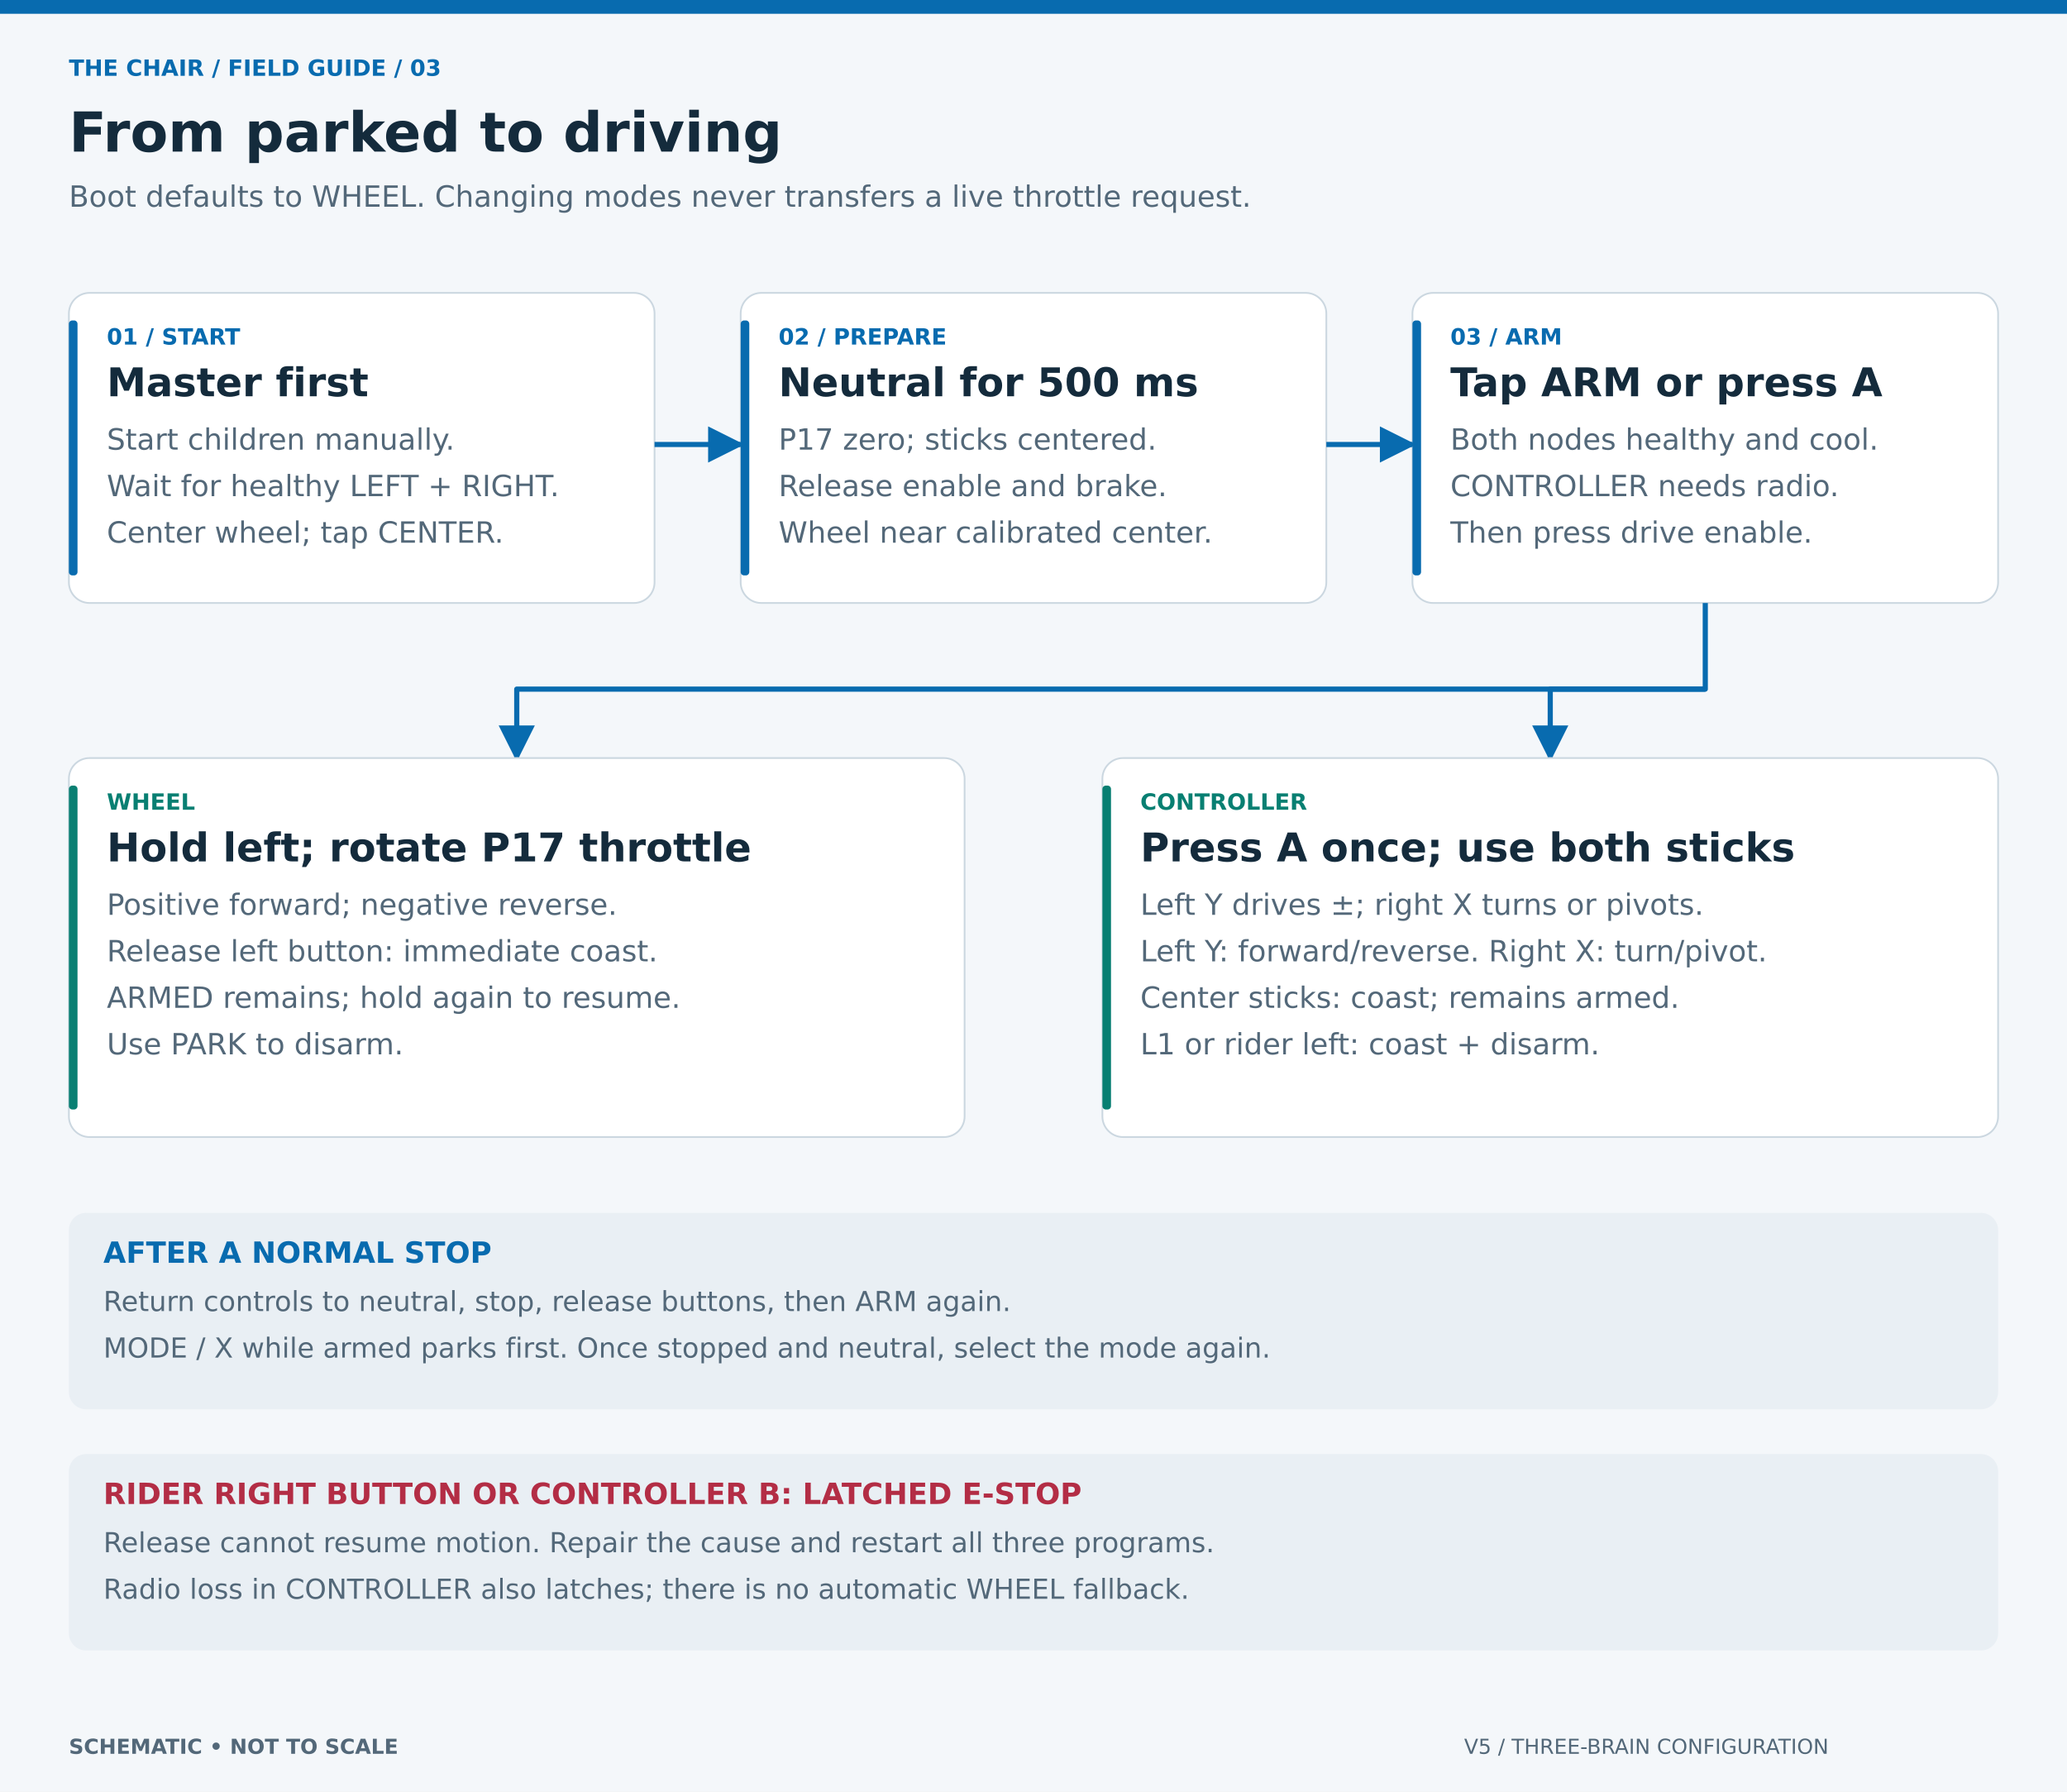
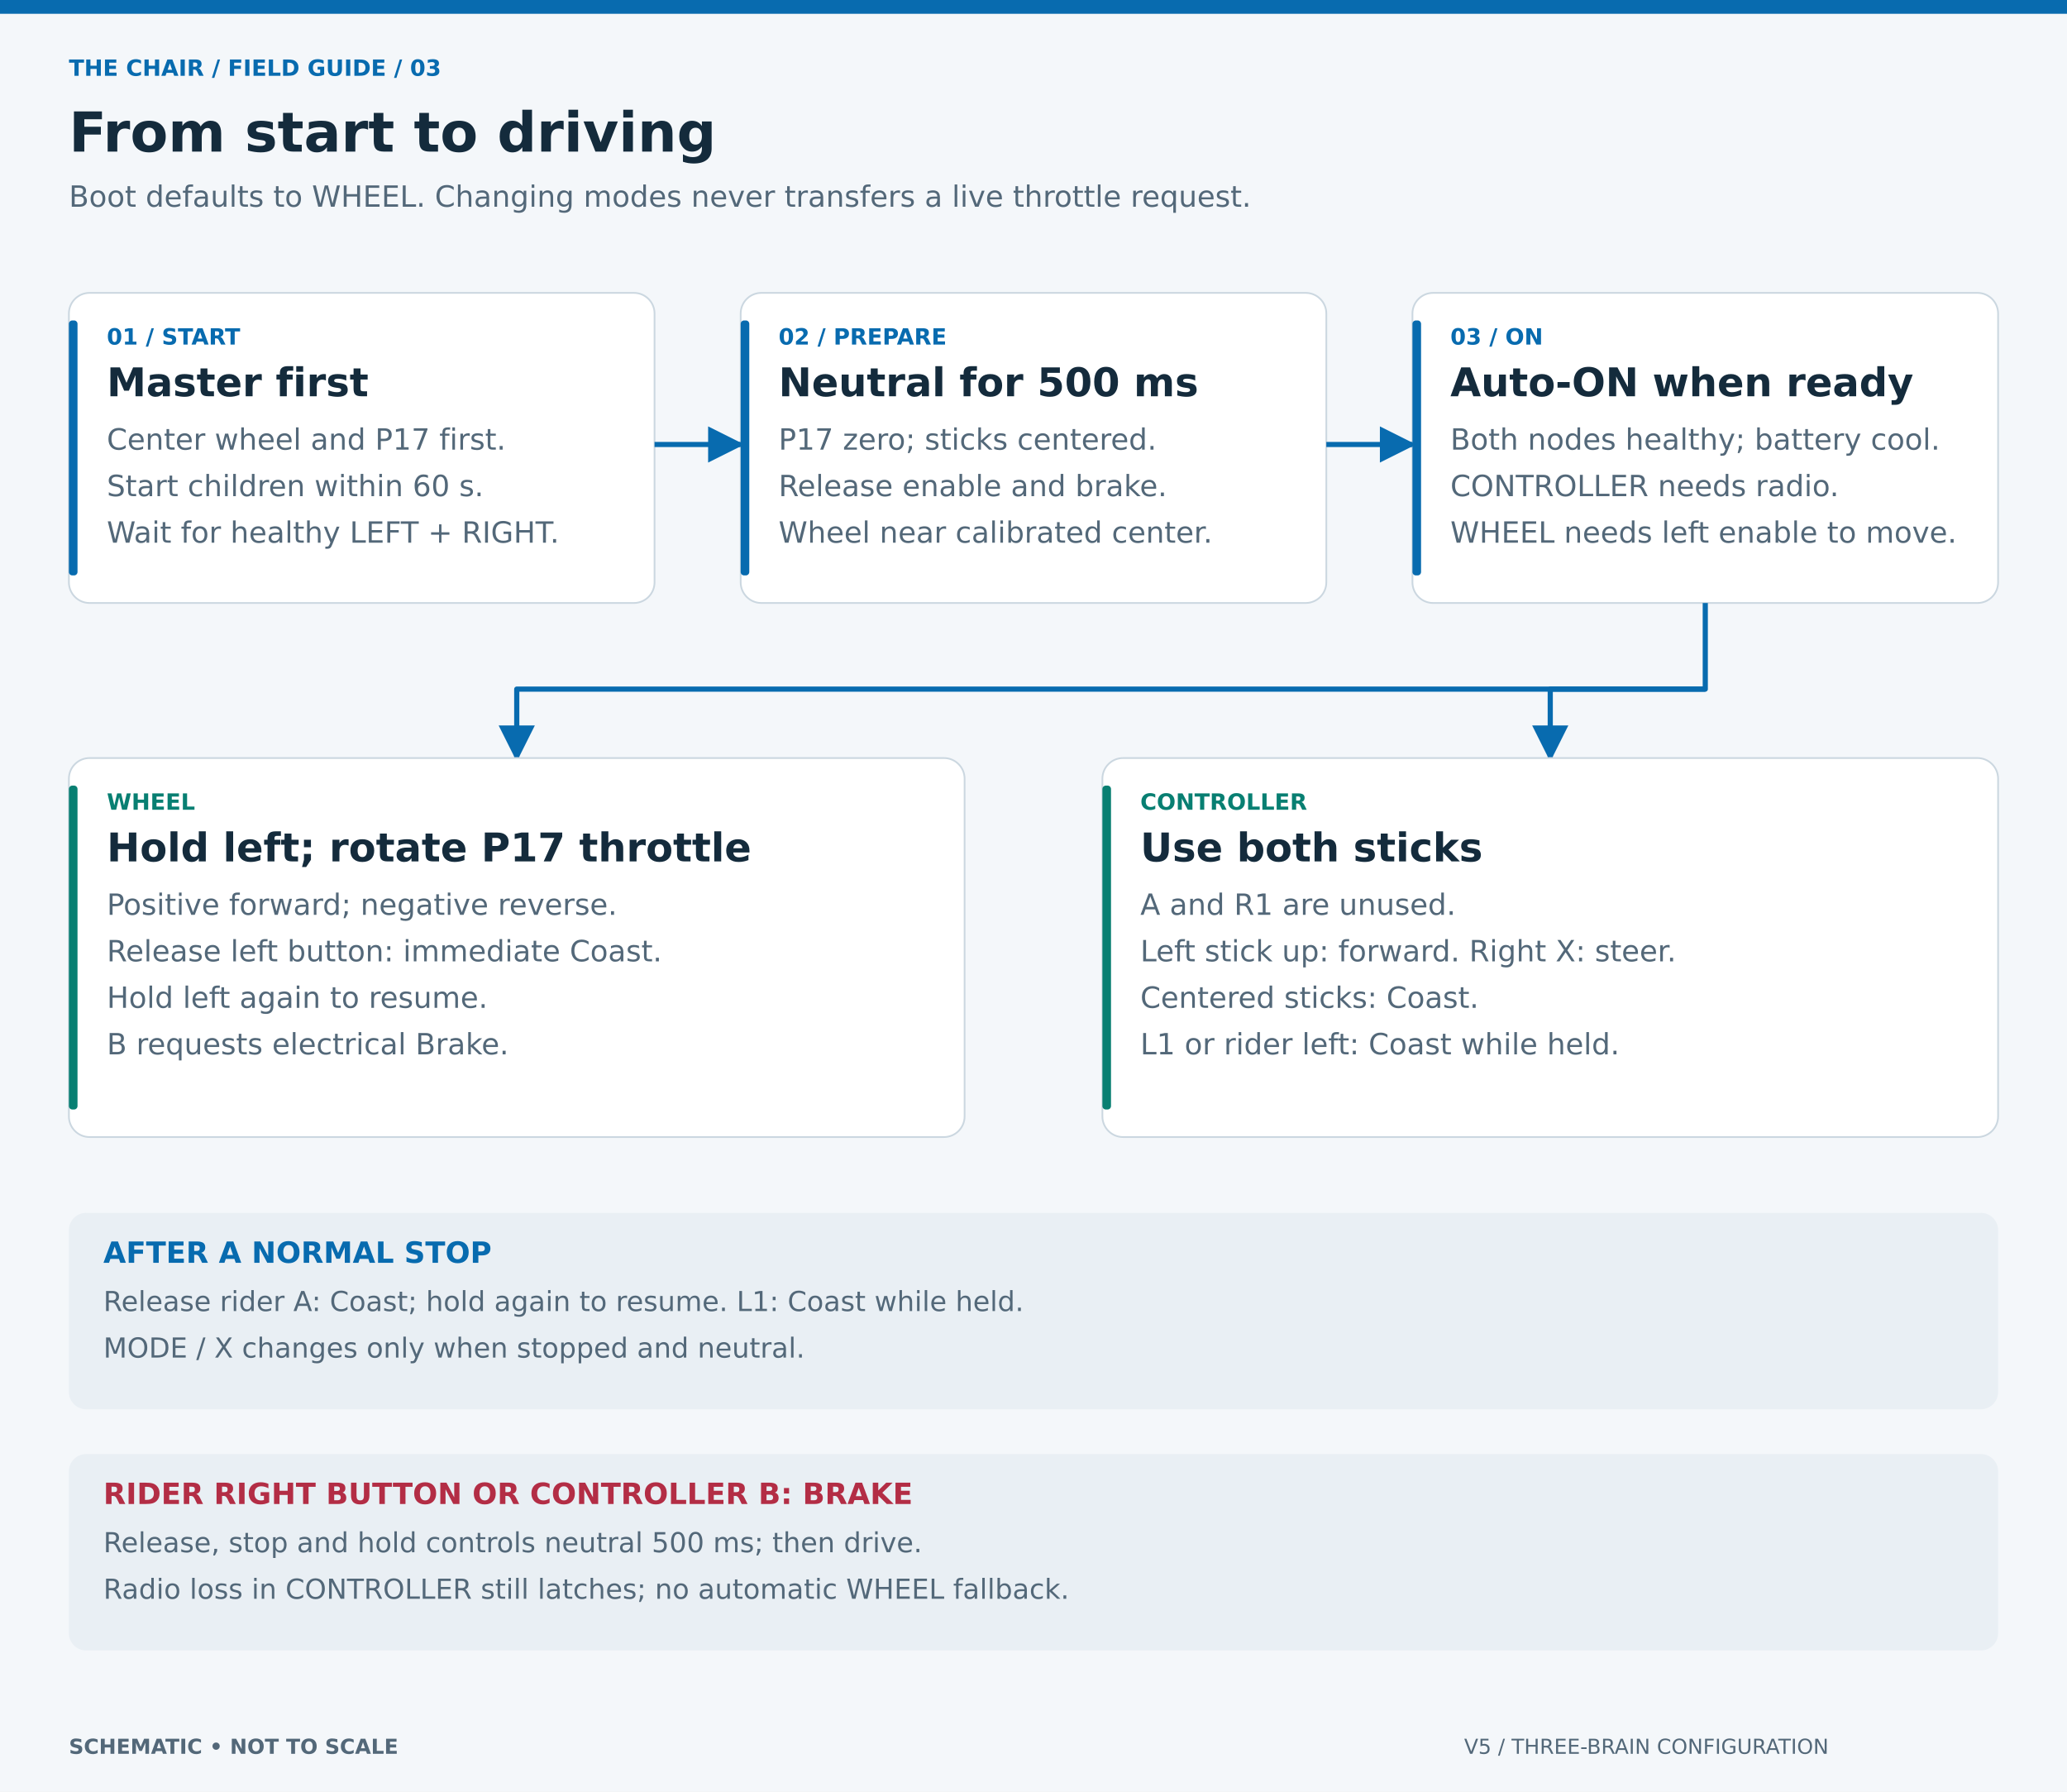
<svg xmlns="http://www.w3.org/2000/svg" width="1200" height="1040" viewBox="0 0 1200 1040" role="img" aria-labelledby="title desc">
  <defs>
    <marker id="arrow" viewBox="0 0 10 10" refX="9" refY="5" markerWidth="7" markerHeight="7" orient="auto-start-reverse">
      <path d="M0 0 L10 5 L0 10z" fill="context-stroke" />
    </marker>
  </defs>
  <rect width="1200" height="1040" fill="#f4f7fa" />
  <rect width="1200" height="8" fill="#086baf" />
  <text x="40" y="44" font-family="DejaVu Sans, sans-serif" font-size="13" font-weight="700" fill="#086baf">THE CHAIR   /   FIELD GUIDE   /   03</text>
-   <text x="40" y="88" font-family="DejaVu Sans, sans-serif" font-size="32" font-weight="700" fill="#142b3c">From parked to driving</text>
+   <text x="40" y="88" font-family="DejaVu Sans, sans-serif" font-size="32" font-weight="700" fill="#142b3c">From start to driving</text>
  <text x="40" y="120" font-family="DejaVu Sans, sans-serif" font-size="17" font-weight="400" fill="#536879">Boot defaults to WHEEL. Changing modes never transfers a live throttle request.</text>
  <rect x="40" y="170" width="340" height="180" rx="12" fill="white" stroke="#cbd7e0" />
  <rect x="40" y="186" width="5" height="148" rx="2" fill="#086baf" />
  <text x="62" y="200" font-family="DejaVu Sans, sans-serif" font-size="13" font-weight="700" fill="#086baf">01 / START</text>
  <text x="62" y="230" font-family="DejaVu Sans, sans-serif" font-size="23" font-weight="700" fill="#142b3c">Master first</text>
-   <text x="62" y="261" font-family="DejaVu Sans, sans-serif" font-size="17" font-weight="400" fill="#536879">Start children manually.</text>
-   <text x="62" y="288" font-family="DejaVu Sans, sans-serif" font-size="17" font-weight="400" fill="#536879">Wait for healthy LEFT + RIGHT.</text>
-   <text x="62" y="315" font-family="DejaVu Sans, sans-serif" font-size="17" font-weight="400" fill="#536879">Center wheel; tap CENTER.</text>
+   <text x="62" y="261" font-family="DejaVu Sans, sans-serif" font-size="17" font-weight="400" fill="#536879">Center wheel and P17 first.</text>
+   <text x="62" y="288" font-family="DejaVu Sans, sans-serif" font-size="17" font-weight="400" fill="#536879">Start children within 60 s.</text>
+   <text x="62" y="315" font-family="DejaVu Sans, sans-serif" font-size="17" font-weight="400" fill="#536879">Wait for healthy LEFT + RIGHT.</text>
  <rect x="430" y="170" width="340" height="180" rx="12" fill="white" stroke="#cbd7e0" />
  <rect x="430" y="186" width="5" height="148" rx="2" fill="#086baf" />
  <text x="452" y="200" font-family="DejaVu Sans, sans-serif" font-size="13" font-weight="700" fill="#086baf">02 / PREPARE</text>
  <text x="452" y="230" font-family="DejaVu Sans, sans-serif" font-size="23" font-weight="700" fill="#142b3c">Neutral for 500 ms</text>
  <text x="452" y="261" font-family="DejaVu Sans, sans-serif" font-size="17" font-weight="400" fill="#536879">P17 zero; sticks centered.</text>
  <text x="452" y="288" font-family="DejaVu Sans, sans-serif" font-size="17" font-weight="400" fill="#536879">Release enable and brake.</text>
  <text x="452" y="315" font-family="DejaVu Sans, sans-serif" font-size="17" font-weight="400" fill="#536879">Wheel near calibrated center.</text>
  <rect x="820" y="170" width="340" height="180" rx="12" fill="white" stroke="#cbd7e0" />
  <rect x="820" y="186" width="5" height="148" rx="2" fill="#086baf" />
-   <text x="842" y="200" font-family="DejaVu Sans, sans-serif" font-size="13" font-weight="700" fill="#086baf">03 / ARM</text>
-   <text x="842" y="230" font-family="DejaVu Sans, sans-serif" font-size="23" font-weight="700" fill="#142b3c">Tap ARM or press A</text>
-   <text x="842" y="261" font-family="DejaVu Sans, sans-serif" font-size="17" font-weight="400" fill="#536879">Both nodes healthy and cool.</text>
+   <text x="842" y="200" font-family="DejaVu Sans, sans-serif" font-size="13" font-weight="700" fill="#086baf">03 / ON</text>
+   <text x="842" y="230" font-family="DejaVu Sans, sans-serif" font-size="23" font-weight="700" fill="#142b3c">Auto-ON when ready</text>
+   <text x="842" y="261" font-family="DejaVu Sans, sans-serif" font-size="17" font-weight="400" fill="#536879">Both nodes healthy; battery cool.</text>
  <text x="842" y="288" font-family="DejaVu Sans, sans-serif" font-size="17" font-weight="400" fill="#536879">CONTROLLER needs radio.</text>
-   <text x="842" y="315" font-family="DejaVu Sans, sans-serif" font-size="17" font-weight="400" fill="#536879">Then press drive enable.</text>
+   <text x="842" y="315" font-family="DejaVu Sans, sans-serif" font-size="17" font-weight="400" fill="#536879">WHEEL needs left enable to move.</text>
  <polyline points="380,258 430,258" fill="none" stroke="#086baf" stroke-width="3" stroke-linejoin="round" marker-end="url(#arrow)" />
  <polyline points="770,258 820,258" fill="none" stroke="#086baf" stroke-width="3" stroke-linejoin="round" marker-end="url(#arrow)" />
  <polyline points="990,350 990,400 300,400 300,440" fill="none" stroke="#086baf" stroke-width="3" stroke-linejoin="round" marker-end="url(#arrow)" />
  <polyline points="990,400 900,400 900,440" fill="none" stroke="#086baf" stroke-width="3" stroke-linejoin="round" marker-end="url(#arrow)" />
  <rect x="40" y="440" width="520" height="220" rx="12" fill="white" stroke="#cbd7e0" />
  <rect x="40" y="456" width="5" height="188" rx="2" fill="#087f72" />
  <text x="62" y="470" font-family="DejaVu Sans, sans-serif" font-size="13" font-weight="700" fill="#087f72">WHEEL</text>
  <text x="62" y="500" font-family="DejaVu Sans, sans-serif" font-size="23" font-weight="700" fill="#142b3c">Hold left; rotate P17 throttle</text>
  <text x="62" y="531" font-family="DejaVu Sans, sans-serif" font-size="17" font-weight="400" fill="#536879">Positive forward; negative reverse.</text>
-   <text x="62" y="558" font-family="DejaVu Sans, sans-serif" font-size="17" font-weight="400" fill="#536879">Release left button: immediate coast.</text>
-   <text x="62" y="585" font-family="DejaVu Sans, sans-serif" font-size="17" font-weight="400" fill="#536879">ARMED remains; hold again to resume.</text>
-   <text x="62" y="612" font-family="DejaVu Sans, sans-serif" font-size="17" font-weight="400" fill="#536879">Use PARK to disarm.</text>
+   <text x="62" y="558" font-family="DejaVu Sans, sans-serif" font-size="17" font-weight="400" fill="#536879">Release left button: immediate Coast.</text>
+   <text x="62" y="585" font-family="DejaVu Sans, sans-serif" font-size="17" font-weight="400" fill="#536879">Hold left again to resume.</text>
+   <text x="62" y="612" font-family="DejaVu Sans, sans-serif" font-size="17" font-weight="400" fill="#536879">B requests electrical Brake.</text>
  <rect x="640" y="440" width="520" height="220" rx="12" fill="white" stroke="#cbd7e0" />
  <rect x="640" y="456" width="5" height="188" rx="2" fill="#087f72" />
  <text x="662" y="470" font-family="DejaVu Sans, sans-serif" font-size="13" font-weight="700" fill="#087f72">CONTROLLER</text>
-   <text x="662" y="500" font-family="DejaVu Sans, sans-serif" font-size="23" font-weight="700" fill="#142b3c">Press A once; use both sticks</text>
-   <text x="662" y="531" font-family="DejaVu Sans, sans-serif" font-size="17" font-weight="400" fill="#536879">Left Y drives ±; right X turns or pivots.</text>
-   <text x="662" y="558" font-family="DejaVu Sans, sans-serif" font-size="17" font-weight="400" fill="#536879">Left Y: forward/reverse. Right X: turn/pivot.</text>
-   <text x="662" y="585" font-family="DejaVu Sans, sans-serif" font-size="17" font-weight="400" fill="#536879">Center sticks: coast; remains armed.</text>
-   <text x="662" y="612" font-family="DejaVu Sans, sans-serif" font-size="17" font-weight="400" fill="#536879">L1 or rider left: coast + disarm.</text>
+   <text x="662" y="500" font-family="DejaVu Sans, sans-serif" font-size="23" font-weight="700" fill="#142b3c">Use both sticks</text>
+   <text x="662" y="531" font-family="DejaVu Sans, sans-serif" font-size="17" font-weight="400" fill="#536879">A and R1 are unused.</text>
+   <text x="662" y="558" font-family="DejaVu Sans, sans-serif" font-size="17" font-weight="400" fill="#536879">Left stick up: forward. Right X: steer.</text>
+   <text x="662" y="585" font-family="DejaVu Sans, sans-serif" font-size="17" font-weight="400" fill="#536879">Centered sticks: Coast.</text>
+   <text x="662" y="612" font-family="DejaVu Sans, sans-serif" font-size="17" font-weight="400" fill="#536879">L1 or rider left: Coast while held.</text>
  <rect x="40" y="704" width="1120" height="114" rx="10" fill="#e9eff4" />
  <text x="60" y="733" font-family="DejaVu Sans, sans-serif" font-size="17" font-weight="700" fill="#086baf">AFTER A NORMAL STOP</text>
-   <text x="60" y="761" font-family="DejaVu Sans, sans-serif" font-size="16" font-weight="400" fill="#536879">Return controls to neutral, stop, release buttons, then ARM again.</text>
-   <text x="60" y="788" font-family="DejaVu Sans, sans-serif" font-size="16" font-weight="400" fill="#536879">MODE / X while armed parks first. Once stopped and neutral, select the mode again.</text>
+   <text x="60" y="761" font-family="DejaVu Sans, sans-serif" font-size="16" font-weight="400" fill="#536879">Release rider A: Coast; hold again to resume. L1: Coast while held.</text>
+   <text x="60" y="788" font-family="DejaVu Sans, sans-serif" font-size="16" font-weight="400" fill="#536879">MODE / X changes only when stopped and neutral.</text>
  <rect x="40" y="844" width="1120" height="114" rx="10" fill="#e9eff4" />
-   <text x="60" y="873" font-family="DejaVu Sans, sans-serif" font-size="17" font-weight="700" fill="#b32d45">RIDER RIGHT BUTTON OR CONTROLLER B: LATCHED E-STOP</text>
-   <text x="60" y="901" font-family="DejaVu Sans, sans-serif" font-size="16" font-weight="400" fill="#536879">Release cannot resume motion. Repair the cause and restart all three programs.</text>
-   <text x="60" y="928" font-family="DejaVu Sans, sans-serif" font-size="16" font-weight="400" fill="#536879">Radio loss in CONTROLLER also latches; there is no automatic WHEEL fallback.</text>
+   <text x="60" y="873" font-family="DejaVu Sans, sans-serif" font-size="17" font-weight="700" fill="#b32d45">RIDER RIGHT BUTTON OR CONTROLLER B: BRAKE</text>
+   <text x="60" y="901" font-family="DejaVu Sans, sans-serif" font-size="16" font-weight="400" fill="#536879">Release, stop and hold controls neutral 500 ms; then drive.</text>
+   <text x="60" y="928" font-family="DejaVu Sans, sans-serif" font-size="16" font-weight="400" fill="#536879">Radio loss in CONTROLLER still latches; no automatic WHEEL fallback.</text>
  <text x="40" y="1018" font-family="DejaVu Sans, sans-serif" font-size="12" font-weight="700" fill="#536879">SCHEMATIC • NOT TO SCALE</text>
  <text x="850" y="1018" font-family="DejaVu Sans, sans-serif" font-size="12" font-weight="400" fill="#536879">V5 / THREE-BRAIN CONFIGURATION</text>
</svg>
